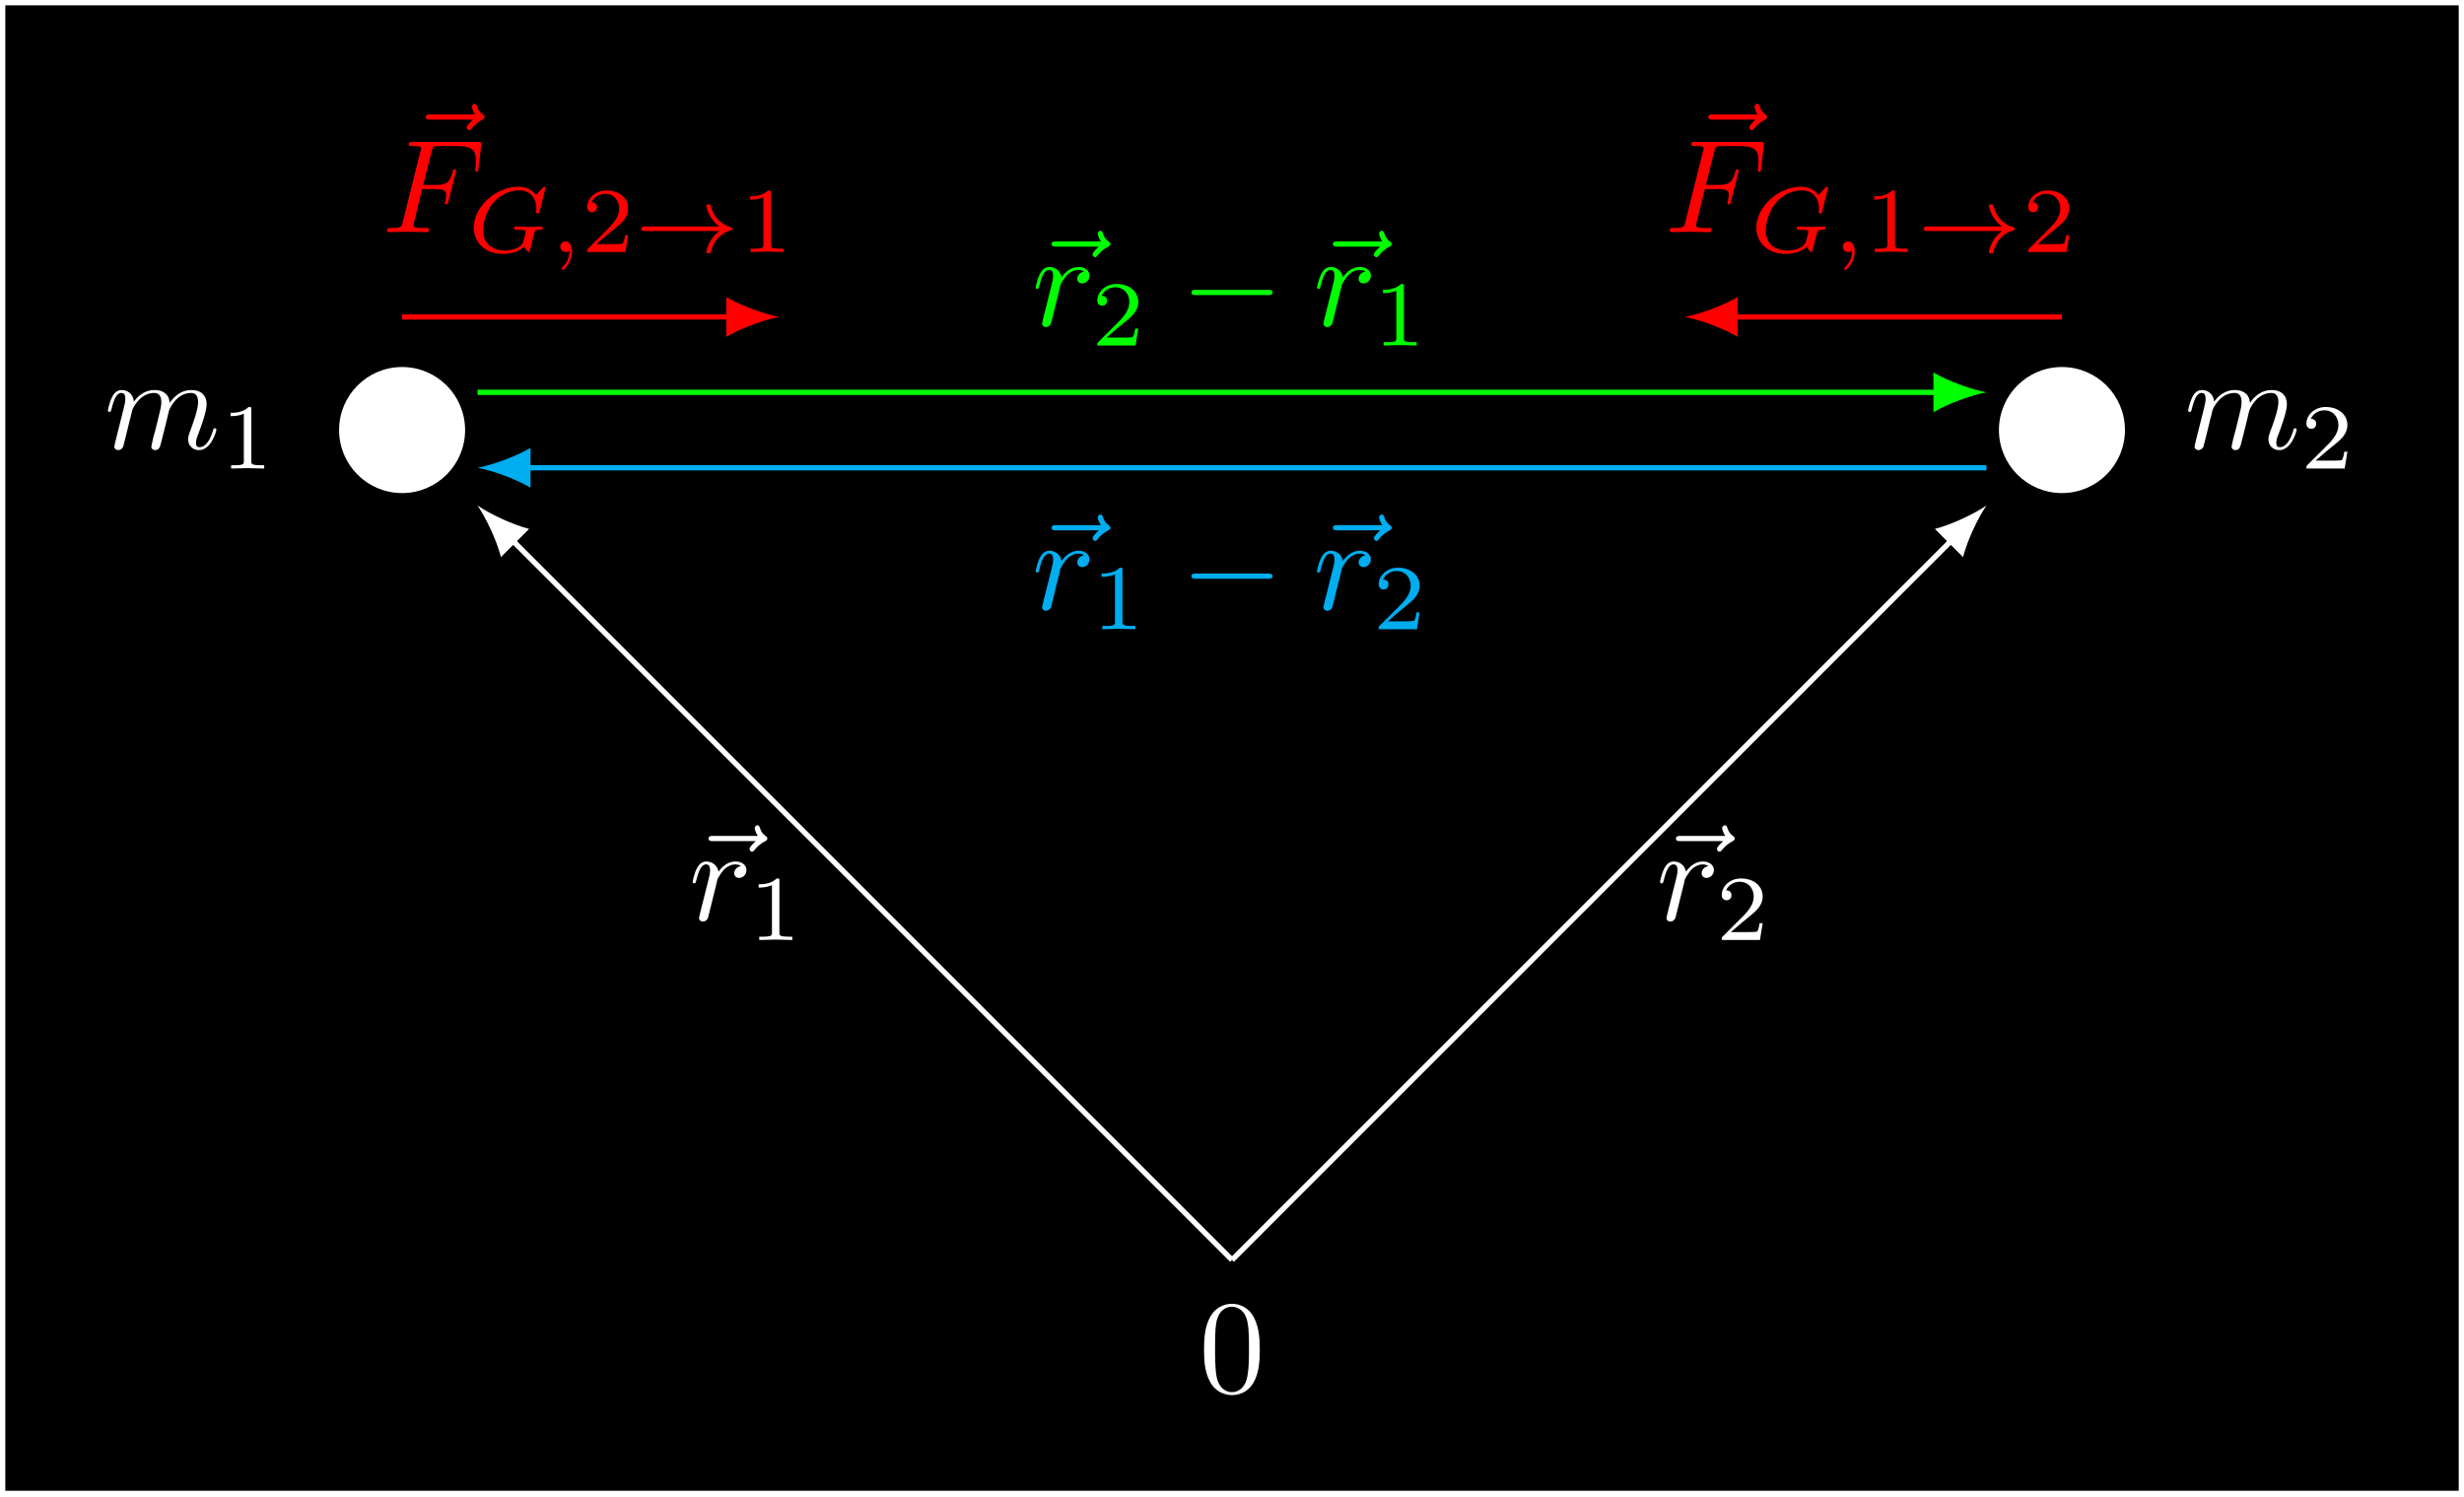
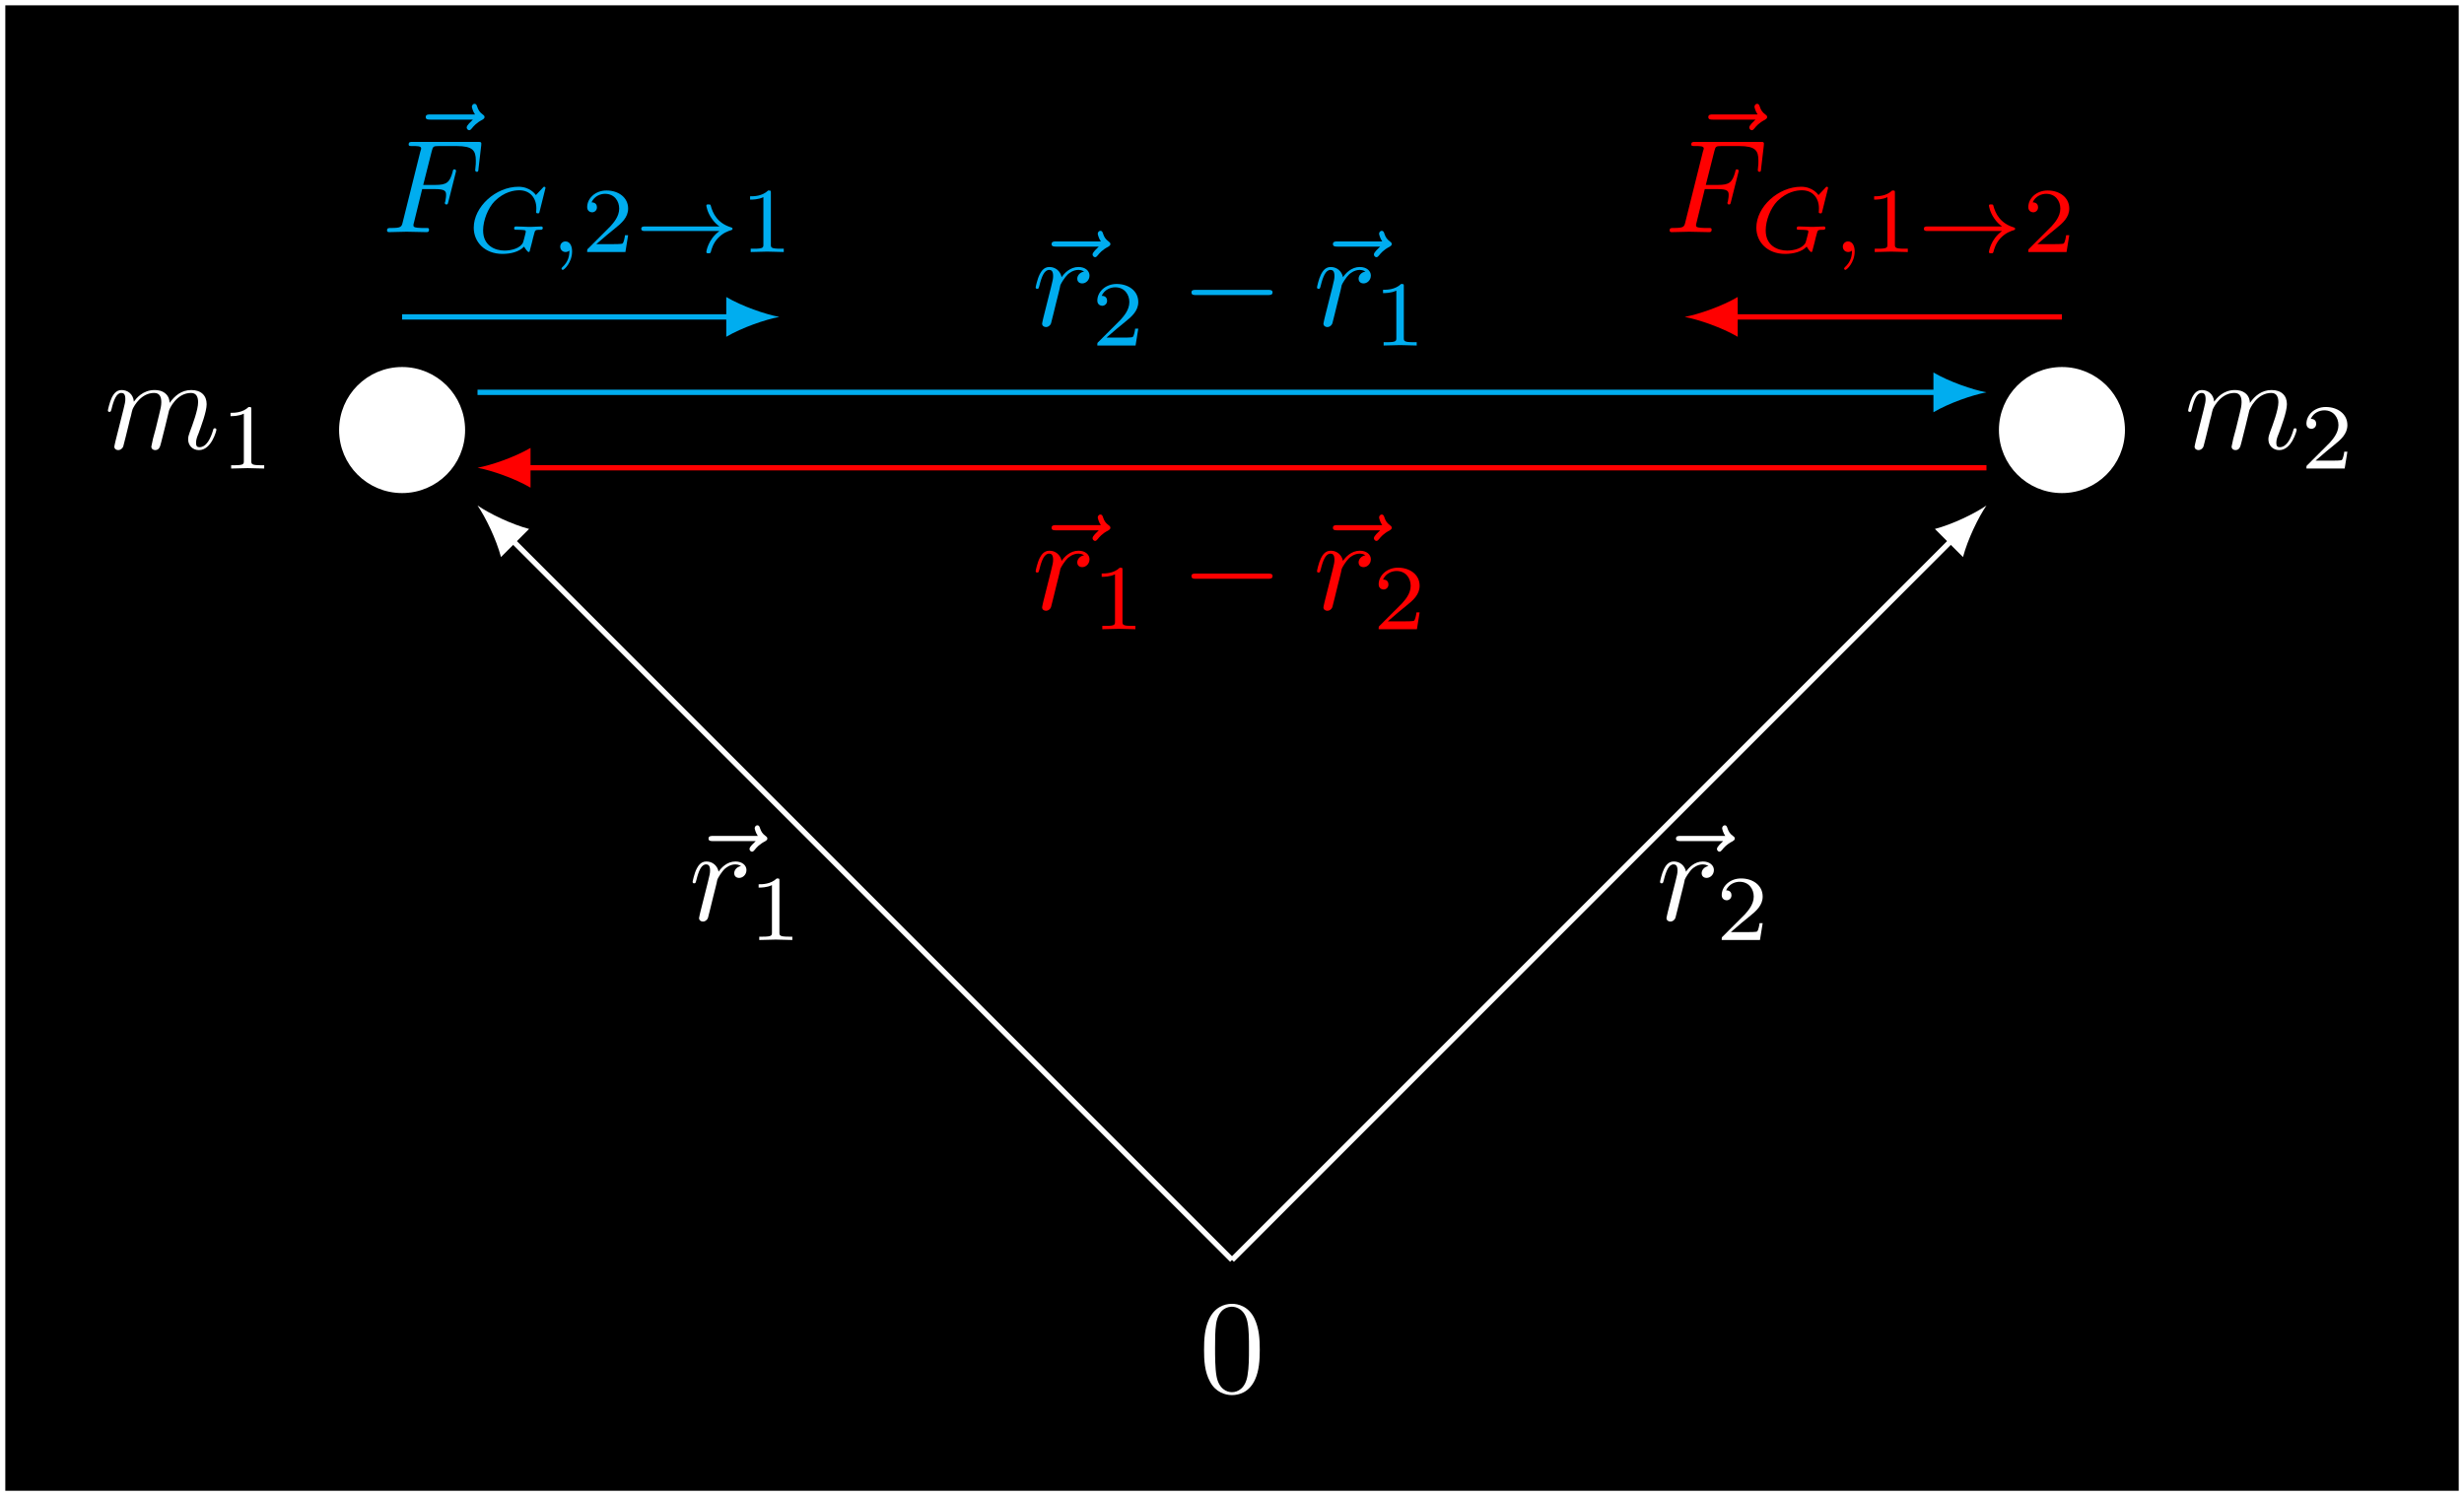
<svg xmlns="http://www.w3.org/2000/svg" xmlns:xlink="http://www.w3.org/1999/xlink" width="185.154pt" height="112.431pt" viewBox="0 0 185.154 112.431" version="1.1">
  <defs>
    <g>
      <symbol overflow="visible" id="glyph0-0">
        <path style="stroke:none;" d="" />
      </symbol>
      <symbol overflow="visible" id="glyph0-1">
        <path style="stroke:none;" d="M 4.578 -3.188 C 4.578 -3.984 4.531 -4.781 4.188 -5.516 C 3.734 -6.484 2.906 -6.641 2.5 -6.641 C 1.891 -6.641 1.172 -6.375 0.75 -5.453 C 0.438 -4.766 0.391 -3.984 0.391 -3.188 C 0.391 -2.438 0.422 -1.547 0.844 -0.781 C 1.266 0.016 2 0.219 2.484 0.219 C 3.016 0.219 3.781 0.016 4.219 -0.938 C 4.531 -1.625 4.578 -2.406 4.578 -3.188 Z M 2.484 0 C 2.094 0 1.5 -0.25 1.328 -1.203 C 1.219 -1.797 1.219 -2.719 1.219 -3.312 C 1.219 -3.953 1.219 -4.609 1.297 -5.141 C 1.484 -6.328 2.234 -6.422 2.484 -6.422 C 2.812 -6.422 3.469 -6.234 3.656 -5.25 C 3.766 -4.688 3.766 -3.938 3.766 -3.312 C 3.766 -2.562 3.766 -1.891 3.656 -1.25 C 3.5 -0.297 2.938 0 2.484 0 Z M 2.484 0 " />
      </symbol>
      <symbol overflow="visible" id="glyph1-0">
        <path style="stroke:none;" d="" />
      </symbol>
      <symbol overflow="visible" id="glyph1-1">
        <path style="stroke:none;" d="M 5.359 -5.938 C 5.219 -5.797 4.891 -5.516 4.891 -5.344 C 4.891 -5.25 4.984 -5.141 5.078 -5.141 C 5.172 -5.141 5.219 -5.219 5.281 -5.281 C 5.391 -5.422 5.625 -5.703 6.062 -5.922 C 6.125 -5.969 6.234 -6.016 6.234 -6.125 C 6.234 -6.234 6.156 -6.281 6.094 -6.328 C 5.875 -6.484 5.766 -6.656 5.688 -6.891 C 5.656 -6.984 5.625 -7.125 5.484 -7.125 C 5.344 -7.125 5.281 -6.984 5.281 -6.906 C 5.281 -6.859 5.359 -6.547 5.516 -6.328 L 2.156 -6.328 C 2 -6.328 1.812 -6.328 1.812 -6.125 C 1.812 -5.938 2 -5.938 2.156 -5.938 Z M 5.359 -5.938 " />
      </symbol>
      <symbol overflow="visible" id="glyph1-2">
        <path style="stroke:none;" d="M 0.875 -0.594 C 0.844 -0.438 0.781 -0.203 0.781 -0.156 C 0.781 0.016 0.922 0.109 1.078 0.109 C 1.203 0.109 1.375 0.031 1.453 -0.172 C 1.469 -0.203 1.797 -1.562 1.844 -1.75 C 1.922 -2.078 2.109 -2.766 2.156 -3.047 C 2.203 -3.172 2.484 -3.641 2.719 -3.859 C 2.797 -3.922 3.094 -4.188 3.516 -4.188 C 3.781 -4.188 3.922 -4.062 3.938 -4.062 C 3.641 -4.016 3.422 -3.781 3.422 -3.516 C 3.422 -3.359 3.531 -3.172 3.797 -3.172 C 4.062 -3.172 4.344 -3.406 4.344 -3.766 C 4.344 -4.109 4.031 -4.406 3.516 -4.406 C 2.875 -4.406 2.438 -3.922 2.25 -3.641 C 2.156 -4.094 1.797 -4.406 1.328 -4.406 C 0.875 -4.406 0.688 -4.016 0.594 -3.844 C 0.422 -3.5 0.297 -2.906 0.297 -2.875 C 0.297 -2.766 0.391 -2.766 0.406 -2.766 C 0.516 -2.766 0.516 -2.781 0.578 -3 C 0.75 -3.703 0.953 -4.188 1.312 -4.188 C 1.469 -4.188 1.609 -4.109 1.609 -3.734 C 1.609 -3.516 1.578 -3.406 1.453 -2.891 Z M 0.875 -0.594 " />
      </symbol>
      <symbol overflow="visible" id="glyph1-3">
        <path style="stroke:none;" d="M 0.875 -0.594 C 0.844 -0.438 0.781 -0.203 0.781 -0.156 C 0.781 0.016 0.922 0.109 1.078 0.109 C 1.203 0.109 1.375 0.031 1.453 -0.172 C 1.453 -0.188 1.578 -0.656 1.641 -0.906 L 1.859 -1.797 C 1.906 -2.031 1.969 -2.25 2.031 -2.469 C 2.062 -2.641 2.141 -2.938 2.156 -2.969 C 2.297 -3.281 2.828 -4.188 3.781 -4.188 C 4.234 -4.188 4.312 -3.812 4.312 -3.484 C 4.312 -3.234 4.25 -2.953 4.172 -2.656 L 3.891 -1.5 L 3.688 -0.75 C 3.656 -0.547 3.562 -0.203 3.562 -0.156 C 3.562 0.016 3.703 0.109 3.844 0.109 C 4.156 0.109 4.219 -0.141 4.297 -0.453 C 4.438 -1.016 4.812 -2.469 4.891 -2.859 C 4.922 -2.984 5.453 -4.188 6.547 -4.188 C 6.969 -4.188 7.078 -3.844 7.078 -3.484 C 7.078 -2.922 6.656 -1.781 6.453 -1.25 C 6.375 -1.016 6.328 -0.906 6.328 -0.703 C 6.328 -0.234 6.672 0.109 7.141 0.109 C 8.078 0.109 8.453 -1.344 8.453 -1.422 C 8.453 -1.531 8.359 -1.531 8.328 -1.531 C 8.234 -1.531 8.234 -1.5 8.188 -1.344 C 8.031 -0.812 7.719 -0.109 7.172 -0.109 C 7 -0.109 6.922 -0.203 6.922 -0.438 C 6.922 -0.688 7.016 -0.922 7.109 -1.141 C 7.297 -1.672 7.719 -2.766 7.719 -3.344 C 7.719 -3.984 7.312 -4.406 6.562 -4.406 C 5.828 -4.406 5.312 -3.969 4.938 -3.438 C 4.938 -3.562 4.906 -3.906 4.625 -4.141 C 4.375 -4.359 4.062 -4.406 3.812 -4.406 C 2.906 -4.406 2.422 -3.766 2.25 -3.531 C 2.203 -4.109 1.781 -4.406 1.328 -4.406 C 0.875 -4.406 0.688 -4.016 0.594 -3.844 C 0.422 -3.484 0.297 -2.906 0.297 -2.875 C 0.297 -2.766 0.391 -2.766 0.406 -2.766 C 0.516 -2.766 0.516 -2.781 0.578 -3 C 0.75 -3.703 0.953 -4.188 1.312 -4.188 C 1.469 -4.188 1.609 -4.109 1.609 -3.734 C 1.609 -3.516 1.578 -3.406 1.453 -2.891 Z M 0.875 -0.594 " />
      </symbol>
      <symbol overflow="visible" id="glyph1-4">
        <path style="stroke:none;" d="M 3.016 -3.234 L 3.984 -3.234 C 4.734 -3.234 4.812 -3.078 4.812 -2.797 C 4.812 -2.719 4.812 -2.609 4.75 -2.297 C 4.719 -2.25 4.719 -2.219 4.719 -2.188 C 4.719 -2.109 4.781 -2.078 4.828 -2.078 C 4.938 -2.078 4.938 -2.109 4.984 -2.281 L 5.531 -4.453 C 5.562 -4.562 5.562 -4.578 5.562 -4.609 C 5.562 -4.625 5.547 -4.719 5.438 -4.719 C 5.344 -4.719 5.328 -4.672 5.297 -4.5 C 5.078 -3.734 4.859 -3.547 4 -3.547 L 3.094 -3.547 L 3.734 -6.078 C 3.828 -6.438 3.844 -6.469 4.281 -6.469 L 5.594 -6.469 C 6.812 -6.469 7.047 -6.141 7.047 -5.375 C 7.047 -5.141 7.047 -5.109 7.016 -4.828 C 7 -4.703 7 -4.688 7 -4.656 C 7 -4.609 7.031 -4.531 7.125 -4.531 C 7.234 -4.531 7.234 -4.594 7.25 -4.781 L 7.453 -6.516 C 7.484 -6.781 7.438 -6.781 7.188 -6.781 L 2.297 -6.781 C 2.109 -6.781 2 -6.781 2 -6.578 C 2 -6.469 2.094 -6.469 2.281 -6.469 C 2.656 -6.469 2.938 -6.469 2.938 -6.297 C 2.938 -6.25 2.938 -6.234 2.875 -6.047 L 1.562 -0.781 C 1.469 -0.391 1.453 -0.312 0.656 -0.312 C 0.484 -0.312 0.375 -0.312 0.375 -0.125 C 0.375 0 0.5 0 0.531 0 C 0.812 0 1.562 -0.031 1.844 -0.031 C 2.172 -0.031 3 0 3.328 0 C 3.422 0 3.531 0 3.531 -0.188 C 3.531 -0.266 3.484 -0.297 3.484 -0.297 C 3.453 -0.312 3.422 -0.312 3.203 -0.312 C 2.984 -0.312 2.938 -0.312 2.688 -0.328 C 2.391 -0.359 2.359 -0.406 2.359 -0.531 C 2.359 -0.547 2.359 -0.609 2.406 -0.75 Z M 3.016 -3.234 " />
      </symbol>
      <symbol overflow="visible" id="glyph2-0">
        <path style="stroke:none;" d="" />
      </symbol>
      <symbol overflow="visible" id="glyph2-1">
        <path style="stroke:none;" d="M 2.328 -4.438 C 2.328 -4.625 2.328 -4.625 2.125 -4.625 C 1.672 -4.188 1.047 -4.188 0.766 -4.188 L 0.766 -3.938 C 0.922 -3.938 1.391 -3.938 1.766 -4.125 L 1.766 -0.578 C 1.766 -0.344 1.766 -0.25 1.078 -0.25 L 0.812 -0.25 L 0.812 0 C 0.938 0 1.797 -0.031 2.047 -0.031 C 2.266 -0.031 3.141 0 3.297 0 L 3.297 -0.25 L 3.031 -0.25 C 2.328 -0.25 2.328 -0.344 2.328 -0.578 Z M 2.328 -4.438 " />
      </symbol>
      <symbol overflow="visible" id="glyph2-2">
        <path style="stroke:none;" d="M 3.516 -1.266 L 3.281 -1.266 C 3.266 -1.109 3.188 -0.703 3.094 -0.641 C 3.047 -0.594 2.516 -0.594 2.406 -0.594 L 1.125 -0.594 C 1.859 -1.234 2.109 -1.438 2.516 -1.766 C 3.031 -2.172 3.516 -2.609 3.516 -3.266 C 3.516 -4.109 2.781 -4.625 1.891 -4.625 C 1.031 -4.625 0.438 -4.016 0.438 -3.375 C 0.438 -3.031 0.734 -2.984 0.812 -2.984 C 0.969 -2.984 1.172 -3.109 1.172 -3.359 C 1.172 -3.484 1.125 -3.734 0.766 -3.734 C 0.984 -4.219 1.453 -4.375 1.781 -4.375 C 2.484 -4.375 2.844 -3.828 2.844 -3.266 C 2.844 -2.656 2.406 -2.188 2.188 -1.938 L 0.516 -0.266 C 0.438 -0.203 0.438 -0.188 0.438 0 L 3.312 0 Z M 3.516 -1.266 " />
      </symbol>
      <symbol overflow="visible" id="glyph3-0">
        <path style="stroke:none;" d="" />
      </symbol>
      <symbol overflow="visible" id="glyph3-1">
        <path style="stroke:none;" d="M 6.562 -2.297 C 6.734 -2.297 6.922 -2.297 6.922 -2.5 C 6.922 -2.688 6.734 -2.688 6.562 -2.688 L 1.172 -2.688 C 1 -2.688 0.828 -2.688 0.828 -2.5 C 0.828 -2.297 1 -2.297 1.172 -2.297 Z M 6.562 -2.297 " />
      </symbol>
      <symbol overflow="visible" id="glyph4-0">
        <path style="stroke:none;" d="" />
      </symbol>
      <symbol overflow="visible" id="glyph4-1">
        <path style="stroke:none;" d="M 5.875 -4.812 C 5.875 -4.844 5.859 -4.906 5.781 -4.906 C 5.734 -4.906 5.719 -4.891 5.656 -4.812 L 5.156 -4.281 C 5.094 -4.359 4.703 -4.906 3.844 -4.906 C 2.141 -4.906 0.484 -3.406 0.484 -1.828 C 0.484 -0.75 1.312 0.141 2.641 0.141 C 3.266 0.141 3.906 -0.016 4.266 -0.406 C 4.344 -0.266 4.531 0 4.609 0 C 4.672 0 4.688 -0.031 4.719 -0.188 L 4.859 -0.719 C 4.891 -0.844 4.984 -1.266 5.016 -1.344 C 5.094 -1.656 5.094 -1.672 5.516 -1.672 C 5.562 -1.672 5.672 -1.672 5.672 -1.812 C 5.672 -1.891 5.609 -1.922 5.562 -1.922 C 5.328 -1.922 5.031 -1.891 4.797 -1.891 C 4.625 -1.891 4.391 -1.891 4.219 -1.906 C 4.047 -1.906 3.844 -1.922 3.672 -1.922 C 3.609 -1.922 3.516 -1.922 3.516 -1.766 C 3.516 -1.672 3.594 -1.672 3.766 -1.672 C 3.891 -1.672 4.031 -1.672 4.172 -1.656 C 4.391 -1.641 4.391 -1.609 4.391 -1.531 C 4.391 -1.5 4.391 -1.484 4.344 -1.297 C 4.297 -1.109 4.219 -0.797 4.188 -0.719 C 4 -0.297 3.344 -0.109 2.797 -0.109 C 2.109 -0.109 1.188 -0.453 1.188 -1.625 C 1.188 -2.375 1.547 -3.297 2.062 -3.828 C 2.781 -4.531 3.516 -4.641 3.906 -4.641 C 4.719 -4.641 5.188 -4.062 5.188 -3.281 C 5.188 -3.094 5.172 -3.031 5.172 -3 C 5.172 -2.906 5.266 -2.906 5.297 -2.906 C 5.406 -2.906 5.406 -2.922 5.438 -3.062 Z M 5.875 -4.812 " />
      </symbol>
      <symbol overflow="visible" id="glyph4-2">
        <path style="stroke:none;" d="M 1.469 -0.109 C 1.469 0.266 1.406 0.719 0.922 1.156 C 0.906 1.188 0.875 1.219 0.875 1.25 C 0.875 1.297 0.938 1.344 0.969 1.344 C 1.078 1.344 1.672 0.781 1.672 -0.047 C 1.672 -0.469 1.5 -0.797 1.172 -0.797 C 0.953 -0.797 0.781 -0.625 0.781 -0.406 C 0.781 -0.188 0.938 0 1.188 0 C 1.359 0 1.469 -0.109 1.469 -0.109 Z M 1.469 -0.109 " />
      </symbol>
      <symbol overflow="visible" id="glyph5-0">
        <path style="stroke:none;" d="" />
      </symbol>
      <symbol overflow="visible" id="glyph5-1">
        <path style="stroke:none;" d="M 6.406 -1.578 C 5.531 -0.938 5.422 -0.016 5.422 -0.016 C 5.422 0.094 5.484 0.094 5.578 0.094 C 5.703 0.094 5.734 0.094 5.766 -0.031 C 5.812 -0.203 5.922 -0.641 6.281 -1.031 C 6.688 -1.453 7.031 -1.562 7.328 -1.656 C 7.359 -1.672 7.391 -1.703 7.391 -1.734 C 7.391 -1.812 7.359 -1.828 7.266 -1.859 C 6.266 -2.172 5.906 -2.891 5.75 -3.5 C 5.734 -3.578 5.672 -3.578 5.578 -3.578 C 5.484 -3.578 5.422 -3.578 5.422 -3.484 C 5.422 -3.469 5.484 -3 5.828 -2.516 C 5.984 -2.281 6.188 -2.078 6.406 -1.922 L 0.812 -1.922 C 0.703 -1.922 0.531 -1.922 0.531 -1.75 C 0.531 -1.578 0.703 -1.578 0.812 -1.578 Z M 6.406 -1.578 " />
      </symbol>
    </g>
    <clipPath id="clip1">
      <path d="M 0 0 L 185 0 L 185 112.43 L 0 112.43 Z M 0 0 " />
    </clipPath>
    <clipPath id="clip2">
      <path d="M 0 0 L 185.152 0 L 185.152 112.43 L 0 112.43 Z M 0 0 " />
    </clipPath>
  </defs>
  <g id="surface1">
    <g clip-path="url(#clip1)" clip-rule="nonzero">
      <path style=" stroke:none;fill-rule:nonzero;fill:rgb(0%,0%,0%);fill-opacity:1;" d="M 0.199 112.23 L 0.199 0.199 L 184.957 0.199 L 184.957 112.23 Z M 0.199 112.23 " />
    </g>
    <g clip-path="url(#clip2)" clip-rule="nonzero">
      <path style="fill:none;stroke-width:0.399;stroke-linecap:butt;stroke-linejoin:miter;stroke:rgb(100%,100%,100%);stroke-opacity:1;stroke-miterlimit:10;" d="M -92.378 -17.548 L -92.378 94.483 L 92.38 94.483 L 92.38 -17.548 Z M -92.378 -17.548 " transform="matrix(1,0,0,-1,92.577,94.682)" />
    </g>
    <path style="fill:none;stroke-width:0.399;stroke-linecap:butt;stroke-linejoin:miter;stroke:rgb(100%,100%,100%);stroke-opacity:1;stroke-miterlimit:10;" d="M 0.001 -0.002 L -54.159 54.159 " transform="matrix(1,0,0,-1,92.577,94.682)" />
    <path style=" stroke:none;fill-rule:nonzero;fill:rgb(100%,100%,100%);fill-opacity:1;" d="M 35.883 37.988 C 36.492 38.879 37.293 40.523 37.645 41.863 L 39.758 39.75 C 38.418 39.398 36.777 38.598 35.883 37.988 " />
    <g style="fill:rgb(100%,100%,100%);fill-opacity:1;">
      <use xlink:href="#glyph0-1" x="90.086" y="104.622" />
    </g>
    <g style="fill:rgb(100%,100%,100%);fill-opacity:1;">
      <use xlink:href="#glyph1-1" x="51.429" y="69.147" />
    </g>
    <g style="fill:rgb(100%,100%,100%);fill-opacity:1;">
      <use xlink:href="#glyph1-2" x="51.748" y="69.147" />
    </g>
    <g style="fill:rgb(100%,100%,100%);fill-opacity:1;">
      <use xlink:href="#glyph2-1" x="56.241" y="70.641" />
    </g>
    <path style="fill:none;stroke-width:0.399;stroke-linecap:butt;stroke-linejoin:miter;stroke:rgb(100%,100%,100%);stroke-opacity:1;stroke-miterlimit:10;" d="M 0.001 -0.002 L 54.157 54.159 " transform="matrix(1,0,0,-1,92.577,94.682)" />
    <path style=" stroke:none;fill-rule:nonzero;fill:rgb(100%,100%,100%);fill-opacity:1;" d="M 149.27 37.988 C 148.379 38.598 146.734 39.398 145.395 39.75 L 147.508 41.863 C 147.863 40.523 148.66 38.879 149.27 37.988 " />
    <g style="fill:rgb(100%,100%,100%);fill-opacity:1;">
      <use xlink:href="#glyph1-1" x="124.126" y="69.147" />
    </g>
    <g style="fill:rgb(100%,100%,100%);fill-opacity:1;">
      <use xlink:href="#glyph1-2" x="124.445" y="69.147" />
    </g>
    <g style="fill:rgb(100%,100%,100%);fill-opacity:1;">
      <use xlink:href="#glyph2-2" x="128.938" y="70.641" />
    </g>
    <path style="fill-rule:nonzero;fill:rgb(100%,100%,100%);fill-opacity:1;stroke-width:0.399;stroke-linecap:butt;stroke-linejoin:miter;stroke:rgb(100%,100%,100%);stroke-opacity:1;stroke-miterlimit:10;" d="M -57.827 62.362 C -57.827 64.87 -59.858 66.901 -62.362 66.901 C -64.87 66.901 -66.897 64.87 -66.897 62.362 C -66.897 59.858 -64.87 57.827 -62.362 57.827 C -59.858 57.827 -57.827 59.858 -57.827 62.362 Z M -57.827 62.362 " transform="matrix(1,0,0,-1,92.577,94.682)" />
    <path style="fill-rule:nonzero;fill:rgb(100%,100%,100%);fill-opacity:1;stroke-width:0.399;stroke-linecap:butt;stroke-linejoin:miter;stroke:rgb(100%,100%,100%);stroke-opacity:1;stroke-miterlimit:10;" d="M 66.9 62.362 C 66.9 64.87 64.868 66.901 62.364 66.901 C 59.857 66.901 57.829 64.87 57.829 62.362 C 57.829 59.858 59.857 57.827 62.364 57.827 C 64.868 57.827 66.9 59.858 66.9 62.362 Z M 66.9 62.362 " transform="matrix(1,0,0,-1,92.577,94.682)" />
-     <path style="fill:none;stroke-width:0.399;stroke-linecap:butt;stroke-linejoin:miter;stroke:rgb(0%,100%,0%);stroke-opacity:1;stroke-miterlimit:10;" d="M -56.694 65.198 L 53.107 65.198 " transform="matrix(1,0,0,-1,92.577,94.682)" />
-     <path style=" stroke:none;fill-rule:nonzero;fill:rgb(0%,100%,0%);fill-opacity:1;" d="M 149.27 29.484 C 148.207 29.285 146.48 28.688 145.285 27.992 L 145.285 30.98 C 146.48 30.281 148.207 29.684 149.27 29.484 " />
-     <g style="fill:rgb(0%,100%,0%);fill-opacity:1;">
+     <path style="fill:none;stroke-width:0.399;stroke-linecap:butt;stroke-linejoin:miter;stroke:rgb(0%,67.839%,93.729%);stroke-opacity:1;stroke-miterlimit:10;" d="M -56.694 65.198 L 53.107 65.198 " transform="matrix(1,0,0,-1,92.577,94.682)" />
+     <path style=" stroke:none;fill-rule:nonzero;fill:rgb(0%,67.839%,93.729%);fill-opacity:1;" d="M 149.27 29.484 C 148.207 29.285 146.48 28.688 145.285 27.992 L 145.285 30.98 C 146.48 30.281 148.207 29.684 149.27 29.484 " />
+     <g style="fill:rgb(0%,67.839%,93.729%);fill-opacity:1;">
      <use xlink:href="#glyph1-1" x="77.207" y="24.471" />
    </g>
-     <g style="fill:rgb(0%,100%,0%);fill-opacity:1;">
+     <g style="fill:rgb(0%,67.839%,93.729%);fill-opacity:1;">
      <use xlink:href="#glyph1-2" x="77.526" y="24.471" />
    </g>
-     <g style="fill:rgb(0%,100%,0%);fill-opacity:1;">
+     <g style="fill:rgb(0%,67.839%,93.729%);fill-opacity:1;">
      <use xlink:href="#glyph2-2" x="82.019" y="25.965" />
    </g>
-     <g style="fill:rgb(0%,100%,0%);fill-opacity:1;">
+     <g style="fill:rgb(0%,67.839%,93.729%);fill-opacity:1;">
      <use xlink:href="#glyph3-1" x="88.703" y="24.471" />
    </g>
-     <g style="fill:rgb(0%,100%,0%);fill-opacity:1;">
+     <g style="fill:rgb(0%,67.839%,93.729%);fill-opacity:1;">
      <use xlink:href="#glyph1-1" x="98.348" y="24.471" />
    </g>
-     <g style="fill:rgb(0%,100%,0%);fill-opacity:1;">
+     <g style="fill:rgb(0%,67.839%,93.729%);fill-opacity:1;">
      <use xlink:href="#glyph1-2" x="98.667" y="24.471" />
    </g>
-     <g style="fill:rgb(0%,100%,0%);fill-opacity:1;">
+     <g style="fill:rgb(0%,67.839%,93.729%);fill-opacity:1;">
      <use xlink:href="#glyph2-1" x="103.16" y="25.965" />
    </g>
-     <path style="fill:none;stroke-width:0.399;stroke-linecap:butt;stroke-linejoin:miter;stroke:rgb(0%,67.839%,93.729%);stroke-opacity:1;stroke-miterlimit:10;" d="M 56.693 59.53 L -53.108 59.53 " transform="matrix(1,0,0,-1,92.577,94.682)" />
-     <path style=" stroke:none;fill-rule:nonzero;fill:rgb(0%,67.839%,93.729%);fill-opacity:1;" d="M 35.883 35.152 C 36.945 35.352 38.672 35.949 39.867 36.648 L 39.867 33.66 C 38.672 34.355 36.945 34.953 35.883 35.152 " />
-     <g style="fill:rgb(0%,67.839%,93.729%);fill-opacity:1;">
+     <path style="fill:none;stroke-width:0.399;stroke-linecap:butt;stroke-linejoin:miter;stroke:rgb(100%,0%,0%);stroke-opacity:1;stroke-miterlimit:10;" d="M 56.693 59.53 L -53.108 59.53 " transform="matrix(1,0,0,-1,92.577,94.682)" />
+     <path style=" stroke:none;fill-rule:nonzero;fill:rgb(100%,0%,0%);fill-opacity:1;" d="M 35.883 35.152 C 36.945 35.352 38.672 35.949 39.867 36.648 L 39.867 33.66 C 38.672 34.355 36.945 34.953 35.883 35.152 " />
+     <g style="fill:rgb(100%,0%,0%);fill-opacity:1;">
      <use xlink:href="#glyph1-1" x="77.207" y="45.792" />
    </g>
-     <g style="fill:rgb(0%,67.839%,93.729%);fill-opacity:1;">
+     <g style="fill:rgb(100%,0%,0%);fill-opacity:1;">
      <use xlink:href="#glyph1-2" x="77.526" y="45.792" />
    </g>
-     <g style="fill:rgb(0%,67.839%,93.729%);fill-opacity:1;">
+     <g style="fill:rgb(100%,0%,0%);fill-opacity:1;">
      <use xlink:href="#glyph2-1" x="82.019" y="47.286" />
    </g>
-     <g style="fill:rgb(0%,67.839%,93.729%);fill-opacity:1;">
+     <g style="fill:rgb(100%,0%,0%);fill-opacity:1;">
      <use xlink:href="#glyph3-1" x="88.703" y="45.792" />
    </g>
-     <g style="fill:rgb(0%,67.839%,93.729%);fill-opacity:1;">
+     <g style="fill:rgb(100%,0%,0%);fill-opacity:1;">
      <use xlink:href="#glyph1-1" x="98.348" y="45.792" />
    </g>
-     <g style="fill:rgb(0%,67.839%,93.729%);fill-opacity:1;">
+     <g style="fill:rgb(100%,0%,0%);fill-opacity:1;">
      <use xlink:href="#glyph1-2" x="98.667" y="45.792" />
    </g>
-     <g style="fill:rgb(0%,67.839%,93.729%);fill-opacity:1;">
+     <g style="fill:rgb(100%,0%,0%);fill-opacity:1;">
      <use xlink:href="#glyph2-2" x="103.16" y="47.286" />
    </g>
    <g style="fill:rgb(100%,100%,100%);fill-opacity:1;">
      <use xlink:href="#glyph1-3" x="7.809" y="33.717" />
    </g>
    <g style="fill:rgb(100%,100%,100%);fill-opacity:1;">
      <use xlink:href="#glyph2-1" x="16.557" y="35.211" />
    </g>
    <g style="fill:rgb(100%,100%,100%);fill-opacity:1;">
      <use xlink:href="#glyph1-3" x="164.128" y="33.717" />
    </g>
    <g style="fill:rgb(100%,100%,100%);fill-opacity:1;">
      <use xlink:href="#glyph2-2" x="172.875" y="35.211" />
    </g>
-     <path style="fill:none;stroke-width:0.399;stroke-linecap:butt;stroke-linejoin:miter;stroke:rgb(100%,0%,0%);stroke-opacity:1;stroke-miterlimit:10;" d="M -62.362 70.866 L -37.604 70.866 " transform="matrix(1,0,0,-1,92.577,94.682)" />
-     <path style=" stroke:none;fill-rule:nonzero;fill:rgb(100%,0%,0%);fill-opacity:1;" d="M 58.559 23.816 C 57.496 23.617 55.77 23.02 54.574 22.32 L 54.574 25.309 C 55.77 24.613 57.496 24.016 58.559 23.816 " />
-     <g style="fill:rgb(100%,0%,0%);fill-opacity:1;">
+     <path style="fill:none;stroke-width:0.399;stroke-linecap:butt;stroke-linejoin:miter;stroke:rgb(0%,67.839%,93.729%);stroke-opacity:1;stroke-miterlimit:10;" d="M -62.362 70.866 L -37.604 70.866 " transform="matrix(1,0,0,-1,92.577,94.682)" />
+     <path style=" stroke:none;fill-rule:nonzero;fill:rgb(0%,67.839%,93.729%);fill-opacity:1;" d="M 58.559 23.816 C 57.496 23.617 55.77 23.02 54.574 22.32 L 54.574 25.309 C 55.77 24.613 57.496 24.016 58.559 23.816 " />
+     <g style="fill:rgb(0%,67.839%,93.729%);fill-opacity:1;">
      <use xlink:href="#glyph1-1" x="30.177" y="14.927" />
    </g>
-     <g style="fill:rgb(100%,0%,0%);fill-opacity:1;">
+     <g style="fill:rgb(0%,67.839%,93.729%);fill-opacity:1;">
      <use xlink:href="#glyph1-4" x="28.708" y="17.445" />
    </g>
-     <g style="fill:rgb(100%,0%,0%);fill-opacity:1;">
+     <g style="fill:rgb(0%,67.839%,93.729%);fill-opacity:1;">
      <use xlink:href="#glyph4-1" x="35.115" y="18.94" />
      <use xlink:href="#glyph4-2" x="41.317" y="18.94" />
    </g>
-     <g style="fill:rgb(100%,0%,0%);fill-opacity:1;">
+     <g style="fill:rgb(0%,67.839%,93.729%);fill-opacity:1;">
      <use xlink:href="#glyph2-2" x="43.684" y="18.94" />
    </g>
-     <g style="fill:rgb(100%,0%,0%);fill-opacity:1;">
+     <g style="fill:rgb(0%,67.839%,93.729%);fill-opacity:1;">
      <use xlink:href="#glyph5-1" x="47.655" y="18.94" />
    </g>
-     <g style="fill:rgb(100%,0%,0%);fill-opacity:1;">
+     <g style="fill:rgb(0%,67.839%,93.729%);fill-opacity:1;">
      <use xlink:href="#glyph2-1" x="55.598" y="18.94" />
    </g>
    <path style="fill:none;stroke-width:0.399;stroke-linecap:butt;stroke-linejoin:miter;stroke:rgb(100%,0%,0%);stroke-opacity:1;stroke-miterlimit:10;" d="M 62.364 70.866 L 37.603 70.866 " transform="matrix(1,0,0,-1,92.577,94.682)" />
    <path style=" stroke:none;fill-rule:nonzero;fill:rgb(100%,0%,0%);fill-opacity:1;" d="M 126.594 23.816 C 127.656 24.016 129.383 24.613 130.578 25.309 L 130.578 22.32 C 129.383 23.02 127.656 23.617 126.594 23.816 " />
    <g style="fill:rgb(100%,0%,0%);fill-opacity:1;">
      <use xlink:href="#glyph1-1" x="126.556" y="14.927" />
    </g>
    <g style="fill:rgb(100%,0%,0%);fill-opacity:1;">
      <use xlink:href="#glyph1-4" x="125.087" y="17.445" />
    </g>
    <g style="fill:rgb(100%,0%,0%);fill-opacity:1;">
      <use xlink:href="#glyph4-1" x="131.494" y="18.94" />
      <use xlink:href="#glyph4-2" x="137.696" y="18.94" />
    </g>
    <g style="fill:rgb(100%,0%,0%);fill-opacity:1;">
      <use xlink:href="#glyph2-1" x="140.062" y="18.94" />
    </g>
    <g style="fill:rgb(100%,0%,0%);fill-opacity:1;">
      <use xlink:href="#glyph5-1" x="144.034" y="18.94" />
    </g>
    <g style="fill:rgb(100%,0%,0%);fill-opacity:1;">
      <use xlink:href="#glyph2-2" x="151.976" y="18.94" />
    </g>
  </g>
</svg>
